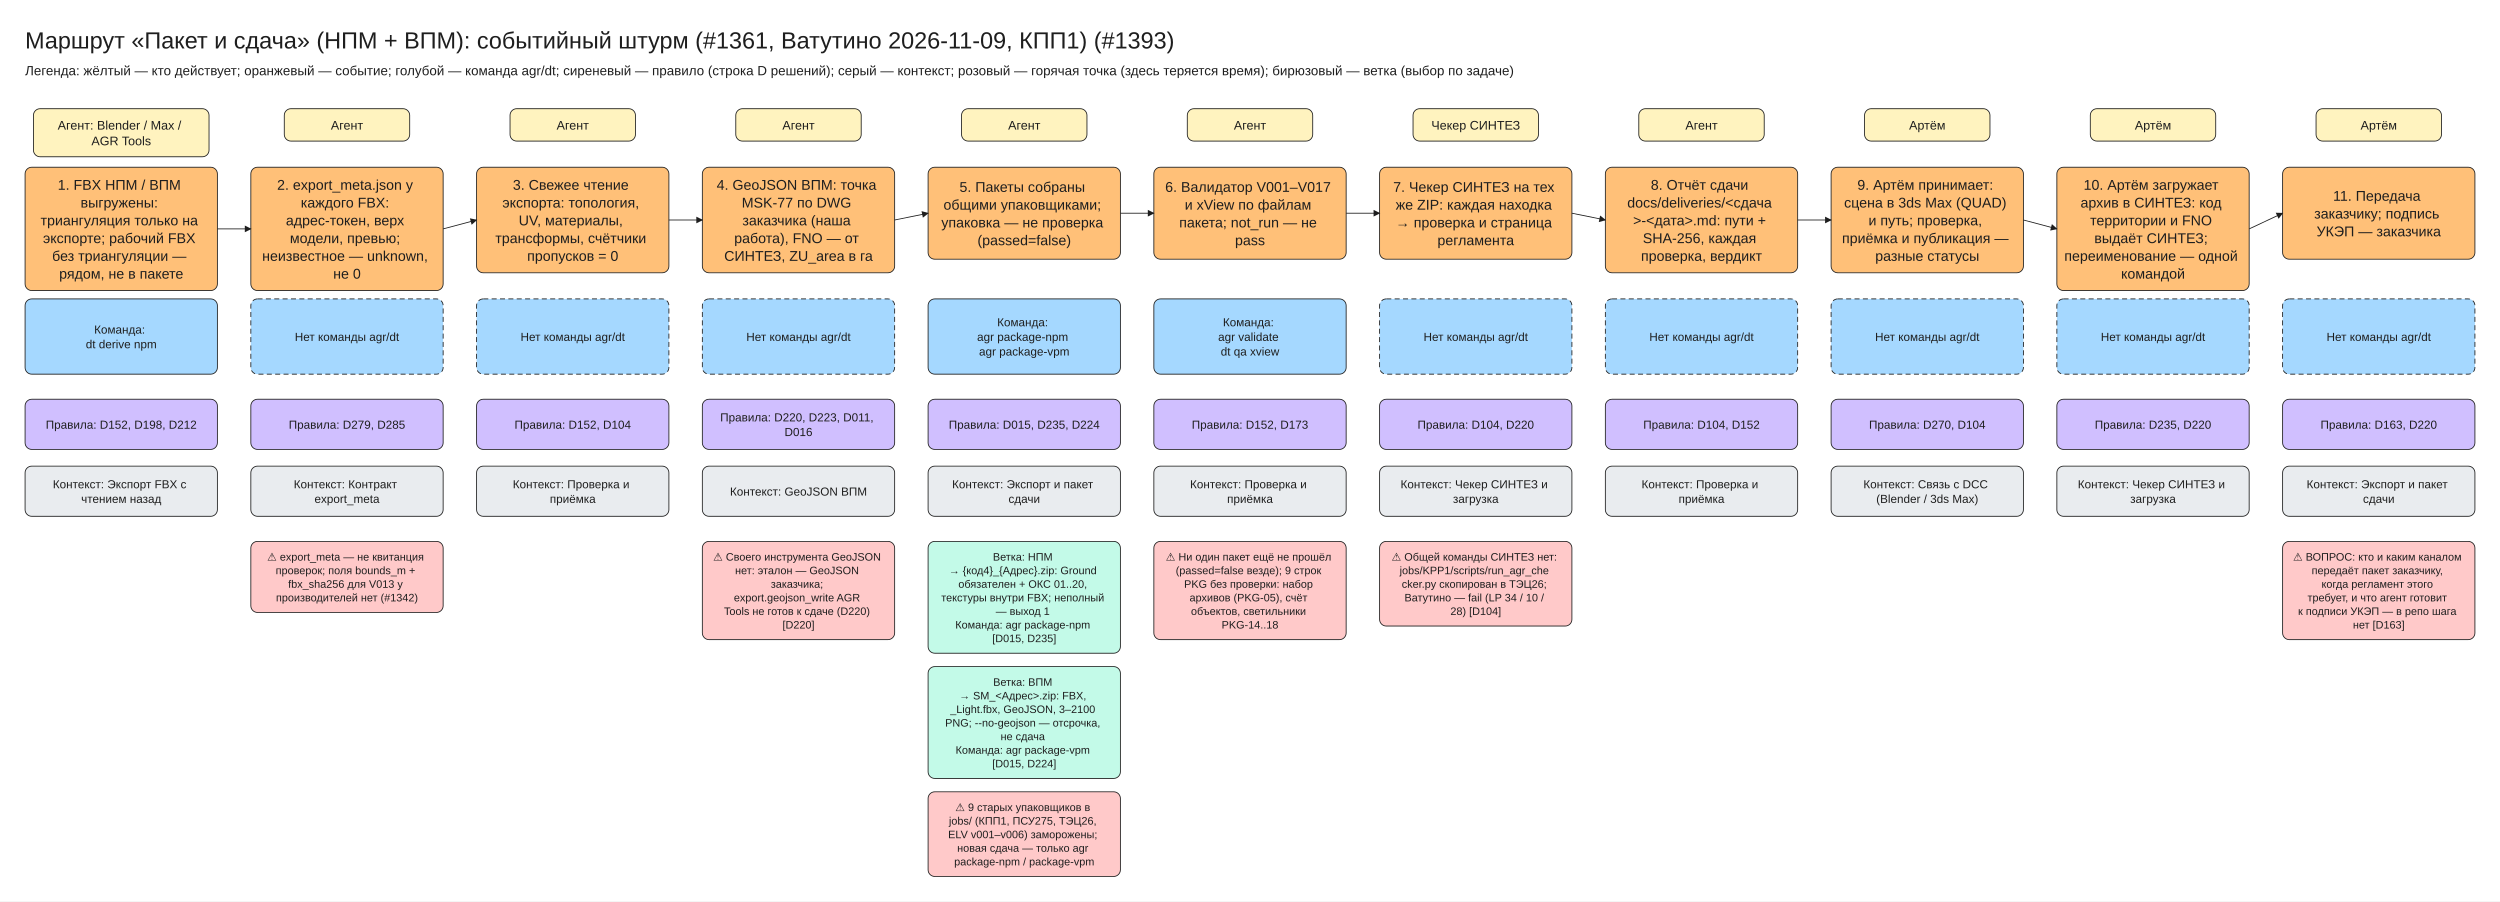
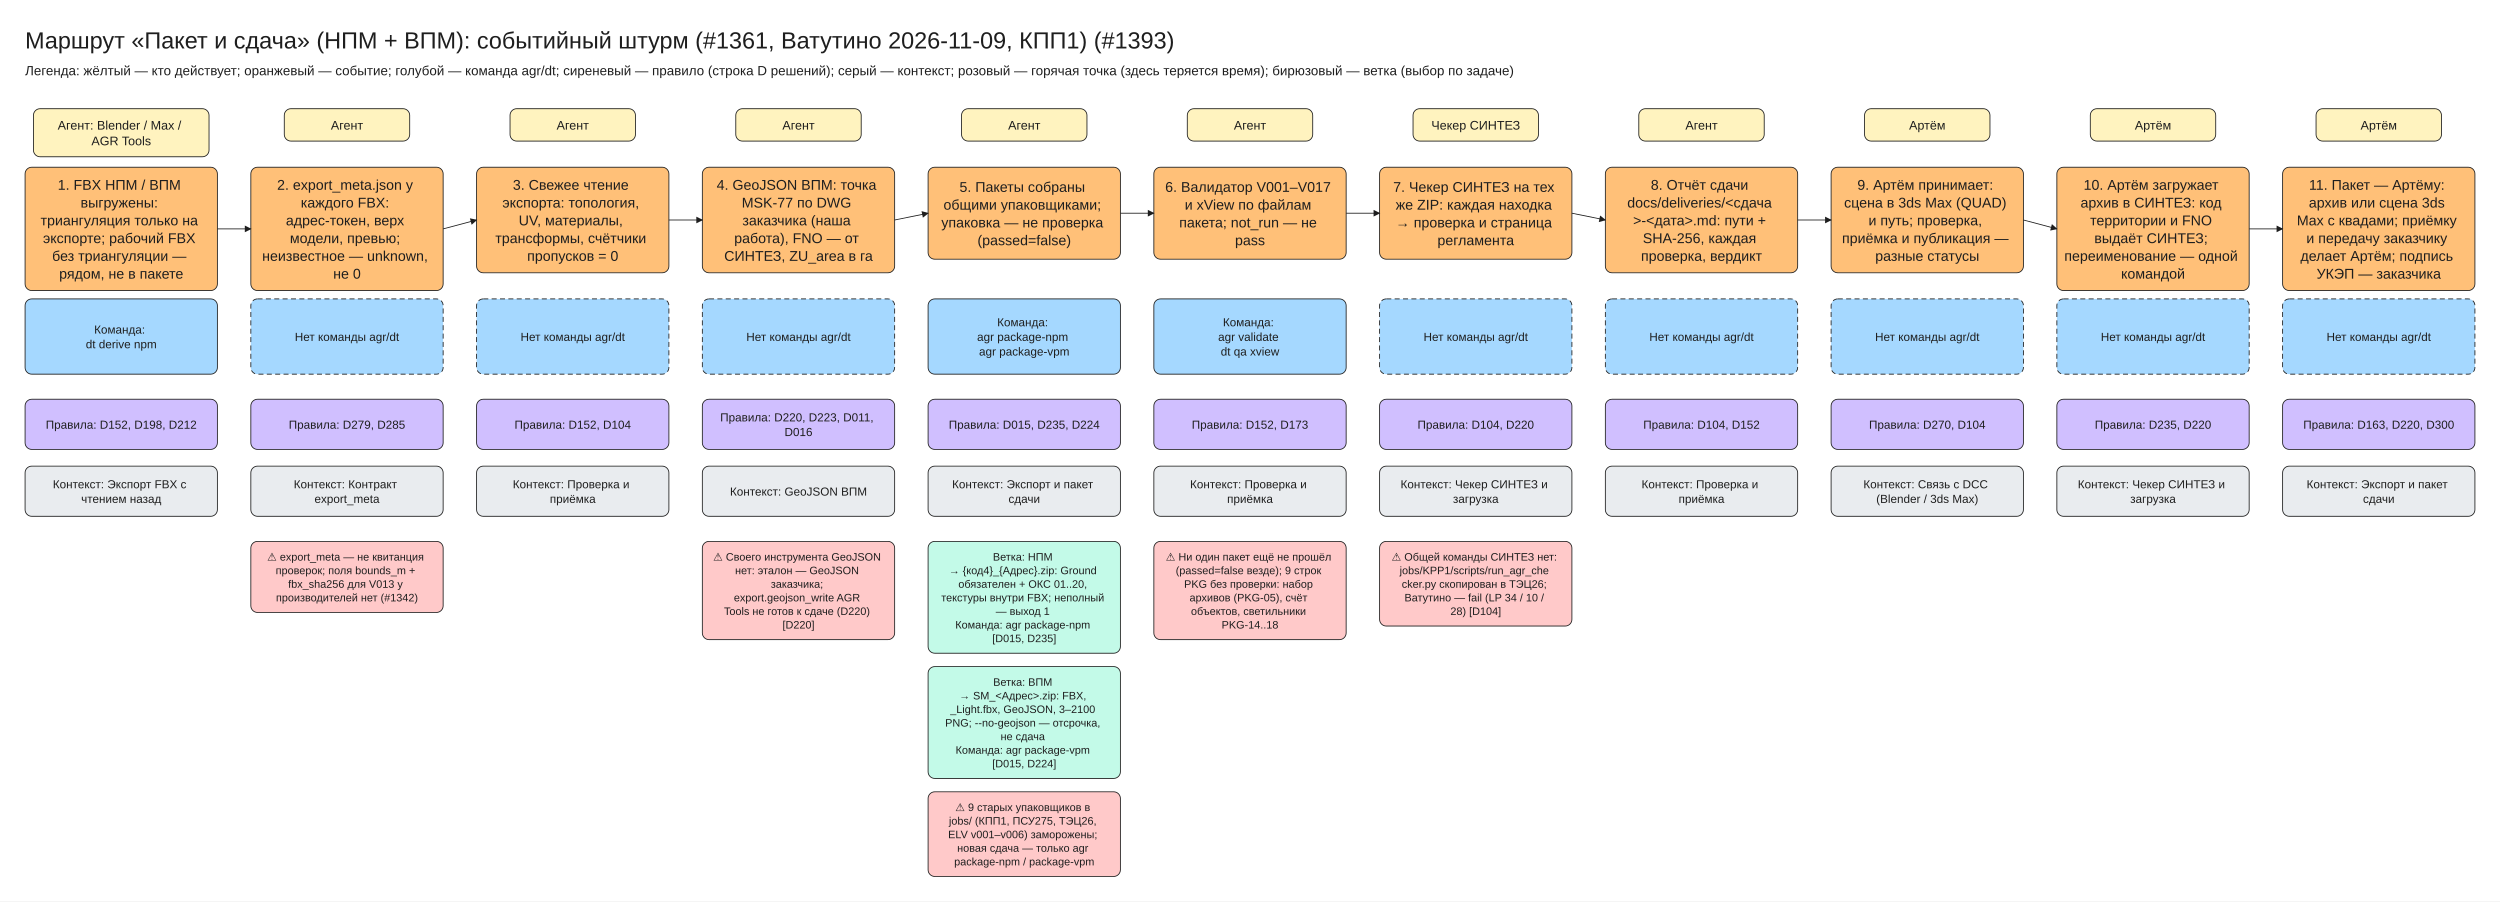
<svg xmlns="http://www.w3.org/2000/svg" viewBox="10 -30 2990 1078" width="2990" height="1078" font-family="Segoe UI, Arial, sans-serif">
  <defs>
    <marker id="arrow" viewBox="0 0 10 10" refX="9" refY="5" markerWidth="8" markerHeight="8" orient="auto-start-reverse">
      <path d="M0,0 L10,5 L0,10 z" fill="#1e1e1e" />
    </marker>
  </defs>
  <rect x="10" y="-30" width="2990" height="1078" fill="#ffffff" />
  <rect x="50" y="100" width="210" height="57.5" rx="8" fill="#fff3bf" stroke="#1e1e1e" />
  <rect x="40" y="170" width="230" height="147.5" rx="8" fill="#ffc078" stroke="#1e1e1e" />
  <rect x="40" y="327.5" width="230" height="90" rx="8" fill="#a5d8ff" stroke="#1e1e1e" />
  <rect x="40" y="447.5" width="230" height="60" rx="8" fill="#d0bfff" stroke="#1e1e1e" />
  <rect x="40" y="527.5" width="230" height="60" rx="8" fill="#e9ecef" stroke="#1e1e1e" />
  <rect x="350" y="100" width="150" height="38.75" rx="8" fill="#fff3bf" stroke="#1e1e1e" />
  <rect x="310" y="170" width="230" height="147.5" rx="8" fill="#ffc078" stroke="#1e1e1e" />
  <line x1="270" y1="243.75" x2="310" y2="243.75" stroke="#1e1e1e" marker-end="url(#arrow)" />
  <rect x="310" y="327.5" width="230" height="90" rx="8" fill="#a5d8ff" stroke="#1e1e1e" stroke-dasharray="6 4" />
  <rect x="310" y="447.5" width="230" height="60" rx="8" fill="#d0bfff" stroke="#1e1e1e" />
  <rect x="310" y="527.5" width="230" height="60" rx="8" fill="#e9ecef" stroke="#1e1e1e" />
  <rect x="310" y="617.5" width="230" height="85.0" rx="8" fill="#ffc9c9" stroke="#1e1e1e" />
  <rect x="620" y="100" width="150" height="38.75" rx="8" fill="#fff3bf" stroke="#1e1e1e" />
  <rect x="580" y="170" width="230" height="126.25" rx="8" fill="#ffc078" stroke="#1e1e1e" />
  <line x1="540" y1="243.75" x2="580" y2="233.13" stroke="#1e1e1e" marker-end="url(#arrow)" />
  <rect x="580" y="327.5" width="230" height="90" rx="8" fill="#a5d8ff" stroke="#1e1e1e" stroke-dasharray="6 4" />
  <rect x="580" y="447.5" width="230" height="60" rx="8" fill="#d0bfff" stroke="#1e1e1e" />
  <rect x="580" y="527.5" width="230" height="60" rx="8" fill="#e9ecef" stroke="#1e1e1e" />
  <rect x="890" y="100" width="150" height="38.75" rx="8" fill="#fff3bf" stroke="#1e1e1e" />
  <rect x="850" y="170" width="230" height="126.25" rx="8" fill="#ffc078" stroke="#1e1e1e" />
  <line x1="810" y1="233.12" x2="850" y2="233.12" stroke="#1e1e1e" marker-end="url(#arrow)" />
  <rect x="850" y="327.5" width="230" height="90" rx="8" fill="#a5d8ff" stroke="#1e1e1e" stroke-dasharray="6 4" />
  <rect x="850" y="447.5" width="230" height="60" rx="8" fill="#d0bfff" stroke="#1e1e1e" />
  <rect x="850" y="527.5" width="230" height="60" rx="8" fill="#e9ecef" stroke="#1e1e1e" />
  <rect x="850" y="617.5" width="230" height="117.5" rx="8" fill="#ffc9c9" stroke="#1e1e1e" />
  <rect x="1160" y="100" width="150" height="38.75" rx="8" fill="#fff3bf" stroke="#1e1e1e" />
  <rect x="1120" y="170" width="230" height="110" rx="8" fill="#ffc078" stroke="#1e1e1e" />
  <line x1="1080" y1="233.12" x2="1120" y2="225.0" stroke="#1e1e1e" marker-end="url(#arrow)" />
  <rect x="1120" y="327.5" width="230" height="90" rx="8" fill="#a5d8ff" stroke="#1e1e1e" />
  <rect x="1120" y="447.5" width="230" height="60" rx="8" fill="#d0bfff" stroke="#1e1e1e" />
  <rect x="1120" y="527.5" width="230" height="60" rx="8" fill="#e9ecef" stroke="#1e1e1e" />
  <rect x="1120" y="617.5" width="230" height="133.75" rx="8" fill="#c3fae8" stroke="#1e1e1e" />
  <rect x="1120" y="767.25" width="230" height="133.75" rx="8" fill="#c3fae8" stroke="#1e1e1e" />
  <rect x="1120" y="917.0" width="230" height="101.25" rx="8" fill="#ffc9c9" stroke="#1e1e1e" />
  <rect x="1430" y="100" width="150" height="38.75" rx="8" fill="#fff3bf" stroke="#1e1e1e" />
  <rect x="1390" y="170" width="230" height="110" rx="8" fill="#ffc078" stroke="#1e1e1e" />
  <line x1="1350" y1="225.0" x2="1390" y2="225.0" stroke="#1e1e1e" marker-end="url(#arrow)" />
  <rect x="1390" y="327.5" width="230" height="90" rx="8" fill="#a5d8ff" stroke="#1e1e1e" />
  <rect x="1390" y="447.5" width="230" height="60" rx="8" fill="#d0bfff" stroke="#1e1e1e" />
  <rect x="1390" y="527.5" width="230" height="60" rx="8" fill="#e9ecef" stroke="#1e1e1e" />
  <rect x="1390" y="617.5" width="230" height="117.5" rx="8" fill="#ffc9c9" stroke="#1e1e1e" />
  <rect x="1700" y="100" width="150" height="38.75" rx="8" fill="#fff3bf" stroke="#1e1e1e" />
  <rect x="1660" y="170" width="230" height="110" rx="8" fill="#ffc078" stroke="#1e1e1e" />
  <line x1="1620" y1="225.0" x2="1660" y2="225.0" stroke="#1e1e1e" marker-end="url(#arrow)" />
  <rect x="1660" y="327.5" width="230" height="90" rx="8" fill="#a5d8ff" stroke="#1e1e1e" stroke-dasharray="6 4" />
  <rect x="1660" y="447.5" width="230" height="60" rx="8" fill="#d0bfff" stroke="#1e1e1e" />
  <rect x="1660" y="527.5" width="230" height="60" rx="8" fill="#e9ecef" stroke="#1e1e1e" />
  <rect x="1660" y="617.5" width="230" height="101.25" rx="8" fill="#ffc9c9" stroke="#1e1e1e" />
  <rect x="1970" y="100" width="150" height="38.75" rx="8" fill="#fff3bf" stroke="#1e1e1e" />
  <rect x="1930" y="170" width="230" height="126.25" rx="8" fill="#ffc078" stroke="#1e1e1e" />
  <line x1="1890" y1="225.0" x2="1930" y2="233.12" stroke="#1e1e1e" marker-end="url(#arrow)" />
  <rect x="1930" y="327.5" width="230" height="90" rx="8" fill="#a5d8ff" stroke="#1e1e1e" stroke-dasharray="6 4" />
  <rect x="1930" y="447.5" width="230" height="60" rx="8" fill="#d0bfff" stroke="#1e1e1e" />
  <rect x="1930" y="527.5" width="230" height="60" rx="8" fill="#e9ecef" stroke="#1e1e1e" />
  <rect x="2240" y="100" width="150" height="38.75" rx="8" fill="#fff3bf" stroke="#1e1e1e" />
  <rect x="2200" y="170" width="230" height="126.25" rx="8" fill="#ffc078" stroke="#1e1e1e" />
  <line x1="2160" y1="233.12" x2="2200" y2="233.12" stroke="#1e1e1e" marker-end="url(#arrow)" />
  <rect x="2200" y="327.5" width="230" height="90" rx="8" fill="#a5d8ff" stroke="#1e1e1e" stroke-dasharray="6 4" />
  <rect x="2200" y="447.5" width="230" height="60" rx="8" fill="#d0bfff" stroke="#1e1e1e" />
  <rect x="2200" y="527.5" width="230" height="60" rx="8" fill="#e9ecef" stroke="#1e1e1e" />
  <rect x="2510" y="100" width="150" height="38.75" rx="8" fill="#fff3bf" stroke="#1e1e1e" />
  <rect x="2470" y="170" width="230" height="147.5" rx="8" fill="#ffc078" stroke="#1e1e1e" />
  <line x1="2430" y1="233.12" x2="2470" y2="243.74" stroke="#1e1e1e" marker-end="url(#arrow)" />
  <rect x="2470" y="327.5" width="230" height="90" rx="8" fill="#a5d8ff" stroke="#1e1e1e" stroke-dasharray="6 4" />
  <rect x="2470" y="447.5" width="230" height="60" rx="8" fill="#d0bfff" stroke="#1e1e1e" />
  <rect x="2470" y="527.5" width="230" height="60" rx="8" fill="#e9ecef" stroke="#1e1e1e" />
  <rect x="2780" y="100" width="150" height="38.75" rx="8" fill="#fff3bf" stroke="#1e1e1e" />
-   <rect x="2740" y="170" width="230" height="110" rx="8" fill="#ffc078" stroke="#1e1e1e" />
-   <line x1="2700" y1="243.75" x2="2740" y2="225.0" stroke="#1e1e1e" marker-end="url(#arrow)" />
+   <rect x="2740" y="170" width="230" height="147.5" rx="8" fill="#ffc078" stroke="#1e1e1e" />
+   <line x1="2700" y1="243.75" x2="2740" y2="243.75" stroke="#1e1e1e" marker-end="url(#arrow)" />
  <rect x="2740" y="327.5" width="230" height="90" rx="8" fill="#a5d8ff" stroke="#1e1e1e" stroke-dasharray="6 4" />
  <rect x="2740" y="447.5" width="230" height="60" rx="8" fill="#d0bfff" stroke="#1e1e1e" />
  <rect x="2740" y="527.5" width="230" height="60" rx="8" fill="#e9ecef" stroke="#1e1e1e" />
-   <rect x="2740" y="617.5" width="230" height="117.5" rx="8" fill="#ffc9c9" stroke="#1e1e1e" />
  <text x="40" y="0" font-size="28" text-anchor="start" fill="#1e1e1e">
    <tspan x="40" dy="28">Маршрут «Пакет и сдача» (НПМ + ВПМ): событийный штурм (#1361, Ватутино 2026-11-09, КПП1) (#1393)</tspan>
  </text>
  <text x="40" y="44" font-size="16" text-anchor="start" fill="#1e1e1e">
    <tspan x="40" dy="16">Легенда: жёлтый — кто действует; оранжевый — событие; голубой — команда agr/dt; сиреневый — правило (строка D решений); серый — контекст; розовый — горячая точка (здесь теряется время); бирюзовый — ветка (выбор по задаче)</tspan>
  </text>
  <text x="155.0" y="110.0" font-size="15" text-anchor="middle" fill="#1e1e1e">
    <tspan x="155.0" dy="15">Агент: Blender / Max /</tspan>
    <tspan x="155.0" dy="18.75">AGR Tools</tspan>
  </text>
  <text x="155.0" y="180.0" font-size="17" text-anchor="middle" fill="#1e1e1e">
    <tspan x="155.0" dy="17">1. FBX НПМ / ВПМ</tspan>
    <tspan x="155.0" dy="21.25">выгружены:</tspan>
    <tspan x="155.0" dy="21.25">триангуляция только на</tspan>
    <tspan x="155.0" dy="21.25">экспорте; рабочий FBX</tspan>
    <tspan x="155.0" dy="21.25">без триангуляции —</tspan>
    <tspan x="155.0" dy="21.25">рядом, не в пакете</tspan>
  </text>
  <text x="155.0" y="355.0" font-size="14" text-anchor="middle" fill="#1e1e1e">
    <tspan x="155.0" dy="14">Команда:</tspan>
    <tspan x="155.0" dy="17.5">dt derive npm</tspan>
  </text>
  <text x="155.0" y="468.75" font-size="14" text-anchor="middle" fill="#1e1e1e">
    <tspan x="155.0" dy="14">Правила: D152, D198, D212</tspan>
  </text>
  <text x="155.0" y="540.0" font-size="14" text-anchor="middle" fill="#1e1e1e">
    <tspan x="155.0" dy="14">Контекст: Экспорт FBX с</tspan>
    <tspan x="155.0" dy="17.5">чтением назад</tspan>
  </text>
  <text x="425.0" y="110.0" font-size="15" text-anchor="middle" fill="#1e1e1e">
    <tspan x="425.0" dy="15">Агент</tspan>
  </text>
  <text x="425.0" y="180.0" font-size="17" text-anchor="middle" fill="#1e1e1e">
    <tspan x="425.0" dy="17">2. export_meta.json у</tspan>
    <tspan x="425.0" dy="21.25">каждого FBX:</tspan>
    <tspan x="425.0" dy="21.25">адрес-токен, верх</tspan>
    <tspan x="425.0" dy="21.25">модели, превью;</tspan>
    <tspan x="425.0" dy="21.25">неизвестное — unknown,</tspan>
    <tspan x="425.0" dy="21.25">не 0</tspan>
  </text>
  <text x="425.0" y="363.75" font-size="14" text-anchor="middle" fill="#1e1e1e">
    <tspan x="425.0" dy="14">Нет команды agr/dt</tspan>
  </text>
  <text x="425.0" y="468.75" font-size="14" text-anchor="middle" fill="#1e1e1e">
    <tspan x="425.0" dy="14">Правила: D279, D285</tspan>
  </text>
  <text x="425.0" y="540.0" font-size="14" text-anchor="middle" fill="#1e1e1e">
    <tspan x="425.0" dy="14">Контекст: Контракт</tspan>
    <tspan x="425.0" dy="17.5">export_meta</tspan>
  </text>
  <text x="425.0" y="627.5" font-size="13" text-anchor="middle" fill="#1e1e1e">
    <tspan x="425.0" dy="13">⚠ export_meta — не квитанция</tspan>
    <tspan x="425.0" dy="16.25">проверок; поля bounds_m +</tspan>
    <tspan x="425.0" dy="16.25">fbx_sha256 для V013 у</tspan>
    <tspan x="425.0" dy="16.25">производителей нет (#1342)</tspan>
  </text>
  <text x="695.0" y="110.0" font-size="15" text-anchor="middle" fill="#1e1e1e">
    <tspan x="695.0" dy="15">Агент</tspan>
  </text>
  <text x="695.0" y="180.0" font-size="17" text-anchor="middle" fill="#1e1e1e">
    <tspan x="695.0" dy="17">3. Свежее чтение</tspan>
    <tspan x="695.0" dy="21.25">экспорта: топология,</tspan>
    <tspan x="695.0" dy="21.25">UV, материалы,</tspan>
    <tspan x="695.0" dy="21.25">трансформы, счётчики</tspan>
    <tspan x="695.0" dy="21.25">пропусков = 0</tspan>
  </text>
  <text x="695.0" y="363.75" font-size="14" text-anchor="middle" fill="#1e1e1e">
    <tspan x="695.0" dy="14">Нет команды agr/dt</tspan>
  </text>
  <text x="695.0" y="468.75" font-size="14" text-anchor="middle" fill="#1e1e1e">
    <tspan x="695.0" dy="14">Правила: D152, D104</tspan>
  </text>
  <text x="695.0" y="540.0" font-size="14" text-anchor="middle" fill="#1e1e1e">
    <tspan x="695.0" dy="14">Контекст: Проверка и</tspan>
    <tspan x="695.0" dy="17.5">приёмка</tspan>
  </text>
  <text x="965.0" y="110.0" font-size="15" text-anchor="middle" fill="#1e1e1e">
    <tspan x="965.0" dy="15">Агент</tspan>
  </text>
  <text x="965.0" y="180.0" font-size="17" text-anchor="middle" fill="#1e1e1e">
    <tspan x="965.0" dy="17">4. GeoJSON ВПМ: точка</tspan>
    <tspan x="965.0" dy="21.25">MSK-77 по DWG</tspan>
    <tspan x="965.0" dy="21.25">заказчика (наша</tspan>
    <tspan x="965.0" dy="21.25">работа), FNO — от</tspan>
    <tspan x="965.0" dy="21.25">СИНТЕЗ, ZU_area в га</tspan>
  </text>
  <text x="965.0" y="363.75" font-size="14" text-anchor="middle" fill="#1e1e1e">
    <tspan x="965.0" dy="14">Нет команды agr/dt</tspan>
  </text>
  <text x="965.0" y="460.0" font-size="14" text-anchor="middle" fill="#1e1e1e">
    <tspan x="965.0" dy="14">Правила: D220, D223, D011,</tspan>
    <tspan x="965.0" dy="17.5">D016</tspan>
  </text>
  <text x="965.0" y="548.75" font-size="14" text-anchor="middle" fill="#1e1e1e">
    <tspan x="965.0" dy="14">Контекст: GeoJSON ВПМ</tspan>
  </text>
  <text x="965.0" y="627.5" font-size="13" text-anchor="middle" fill="#1e1e1e">
    <tspan x="965.0" dy="13">⚠ Своего инструмента GeoJSON</tspan>
    <tspan x="965.0" dy="16.25">нет: эталон — GeoJSON</tspan>
    <tspan x="965.0" dy="16.25">заказчика;</tspan>
    <tspan x="965.0" dy="16.25">export.geojson_write AGR</tspan>
    <tspan x="965.0" dy="16.25">Tools не готов к сдаче (D220)</tspan>
    <tspan x="965.0" dy="16.25">[D220]</tspan>
  </text>
  <text x="1235.0" y="110.0" font-size="15" text-anchor="middle" fill="#1e1e1e">
    <tspan x="1235.0" dy="15">Агент</tspan>
  </text>
  <text x="1235.0" y="182.5" font-size="17" text-anchor="middle" fill="#1e1e1e">
    <tspan x="1235.0" dy="17">5. Пакеты собраны</tspan>
    <tspan x="1235.0" dy="21.25">общими упаковщиками;</tspan>
    <tspan x="1235.0" dy="21.25">упаковка — не проверка</tspan>
    <tspan x="1235.0" dy="21.25">(passed=false)</tspan>
  </text>
  <text x="1235.0" y="346.25" font-size="14" text-anchor="middle" fill="#1e1e1e">
    <tspan x="1235.0" dy="14">Команда:</tspan>
    <tspan x="1235.0" dy="17.5">agr package-npm</tspan>
    <tspan x="1235.0" dy="17.5">agr package-vpm</tspan>
  </text>
  <text x="1235.0" y="468.75" font-size="14" text-anchor="middle" fill="#1e1e1e">
    <tspan x="1235.0" dy="14">Правила: D015, D235, D224</tspan>
  </text>
  <text x="1235.0" y="540.0" font-size="14" text-anchor="middle" fill="#1e1e1e">
    <tspan x="1235.0" dy="14">Контекст: Экспорт и пакет</tspan>
    <tspan x="1235.0" dy="17.5">сдачи</tspan>
  </text>
  <text x="1235.0" y="627.5" font-size="13" text-anchor="middle" fill="#1e1e1e">
    <tspan x="1235.0" dy="13">Ветка: НПМ</tspan>
    <tspan x="1235.0" dy="16.25">→ {код4}_{Адрес}.zip: Ground</tspan>
    <tspan x="1235.0" dy="16.25">обязателен + ОКС 01..20,</tspan>
    <tspan x="1235.0" dy="16.25">текстуры внутри FBX; неполный</tspan>
    <tspan x="1235.0" dy="16.25">— выход 1</tspan>
    <tspan x="1235.0" dy="16.25">Команда: agr package-npm</tspan>
    <tspan x="1235.0" dy="16.25">[D015, D235]</tspan>
  </text>
  <text x="1235.0" y="777.25" font-size="13" text-anchor="middle" fill="#1e1e1e">
    <tspan x="1235.0" dy="13">Ветка: ВПМ</tspan>
    <tspan x="1235.0" dy="16.25">→ SM_&lt;Адрес&gt;.zip: FBX,</tspan>
    <tspan x="1235.0" dy="16.25">_Light.fbx, GeoJSON, 3–2100</tspan>
    <tspan x="1235.0" dy="16.25">PNG; --no-geojson — отсрочка,</tspan>
    <tspan x="1235.0" dy="16.25">не сдача</tspan>
    <tspan x="1235.0" dy="16.25">Команда: agr package-vpm</tspan>
    <tspan x="1235.0" dy="16.25">[D015, D224]</tspan>
  </text>
  <text x="1235.0" y="927.0" font-size="13" text-anchor="middle" fill="#1e1e1e">
    <tspan x="1235.0" dy="13">⚠ 9 старых упаковщиков в</tspan>
    <tspan x="1235.0" dy="16.25">jobs/ (КПП1, ПСУ275, ТЭЦ26,</tspan>
    <tspan x="1235.0" dy="16.25">ELV v001–v006) заморожены;</tspan>
    <tspan x="1235.0" dy="16.25">новая сдача — только agr</tspan>
    <tspan x="1235.0" dy="16.25">package-npm / package-vpm</tspan>
  </text>
  <text x="1505.0" y="110.0" font-size="15" text-anchor="middle" fill="#1e1e1e">
    <tspan x="1505.0" dy="15">Агент</tspan>
  </text>
  <text x="1505.0" y="182.5" font-size="17" text-anchor="middle" fill="#1e1e1e">
    <tspan x="1505.0" dy="17">6. Валидатор V001–V017</tspan>
    <tspan x="1505.0" dy="21.25">и xView по файлам</tspan>
    <tspan x="1505.0" dy="21.25">пакета; not_run — не</tspan>
    <tspan x="1505.0" dy="21.25">pass</tspan>
  </text>
  <text x="1505.0" y="346.25" font-size="14" text-anchor="middle" fill="#1e1e1e">
    <tspan x="1505.0" dy="14">Команда:</tspan>
    <tspan x="1505.0" dy="17.5">agr validate</tspan>
    <tspan x="1505.0" dy="17.5">dt qa xview</tspan>
  </text>
  <text x="1505.0" y="468.75" font-size="14" text-anchor="middle" fill="#1e1e1e">
    <tspan x="1505.0" dy="14">Правила: D152, D173</tspan>
  </text>
  <text x="1505.0" y="540.0" font-size="14" text-anchor="middle" fill="#1e1e1e">
    <tspan x="1505.0" dy="14">Контекст: Проверка и</tspan>
    <tspan x="1505.0" dy="17.5">приёмка</tspan>
  </text>
  <text x="1505.0" y="627.5" font-size="13" text-anchor="middle" fill="#1e1e1e">
    <tspan x="1505.0" dy="13">⚠ Ни один пакет ещё не прошёл</tspan>
    <tspan x="1505.0" dy="16.25">(passed=false везде); 9 строк</tspan>
    <tspan x="1505.0" dy="16.25">PKG без проверки: набор</tspan>
    <tspan x="1505.0" dy="16.25">архивов (PKG-05), счёт</tspan>
    <tspan x="1505.0" dy="16.25">объектов, светильники</tspan>
    <tspan x="1505.0" dy="16.25">PKG-14..18</tspan>
  </text>
  <text x="1775.0" y="110.0" font-size="15" text-anchor="middle" fill="#1e1e1e">
    <tspan x="1775.0" dy="15">Чекер СИНТЕЗ</tspan>
  </text>
  <text x="1775.0" y="182.5" font-size="17" text-anchor="middle" fill="#1e1e1e">
    <tspan x="1775.0" dy="17">7. Чекер СИНТЕЗ на тех</tspan>
    <tspan x="1775.0" dy="21.25">же ZIP: каждая находка</tspan>
    <tspan x="1775.0" dy="21.25">→ проверка и страница</tspan>
    <tspan x="1775.0" dy="21.25">регламента</tspan>
  </text>
  <text x="1775.0" y="363.75" font-size="14" text-anchor="middle" fill="#1e1e1e">
    <tspan x="1775.0" dy="14">Нет команды agr/dt</tspan>
  </text>
  <text x="1775.0" y="468.75" font-size="14" text-anchor="middle" fill="#1e1e1e">
    <tspan x="1775.0" dy="14">Правила: D104, D220</tspan>
  </text>
  <text x="1775.0" y="540.0" font-size="14" text-anchor="middle" fill="#1e1e1e">
    <tspan x="1775.0" dy="14">Контекст: Чекер СИНТЕЗ и</tspan>
    <tspan x="1775.0" dy="17.5">загрузка</tspan>
  </text>
  <text x="1775.0" y="627.5" font-size="13" text-anchor="middle" fill="#1e1e1e">
    <tspan x="1775.0" dy="13">⚠ Общей команды СИНТЕЗ нет:</tspan>
    <tspan x="1775.0" dy="16.25">jobs/KPP1/scripts/run_agr_che</tspan>
    <tspan x="1775.0" dy="16.25">cker.py скопирован в ТЭЦ26;</tspan>
    <tspan x="1775.0" dy="16.25">Ватутино — fail (LP 34 / 10 /</tspan>
    <tspan x="1775.0" dy="16.25">28) [D104]</tspan>
  </text>
  <text x="2045.0" y="110.0" font-size="15" text-anchor="middle" fill="#1e1e1e">
    <tspan x="2045.0" dy="15">Агент</tspan>
  </text>
  <text x="2045.0" y="180.0" font-size="17" text-anchor="middle" fill="#1e1e1e">
    <tspan x="2045.0" dy="17">8. Отчёт сдачи</tspan>
    <tspan x="2045.0" dy="21.25">docs/deliveries/&lt;сдача</tspan>
    <tspan x="2045.0" dy="21.25">&gt;-&lt;дата&gt;.md: пути +</tspan>
    <tspan x="2045.0" dy="21.25">SHA-256, каждая</tspan>
    <tspan x="2045.0" dy="21.25">проверка, вердикт</tspan>
  </text>
  <text x="2045.0" y="363.75" font-size="14" text-anchor="middle" fill="#1e1e1e">
    <tspan x="2045.0" dy="14">Нет команды agr/dt</tspan>
  </text>
  <text x="2045.0" y="468.75" font-size="14" text-anchor="middle" fill="#1e1e1e">
    <tspan x="2045.0" dy="14">Правила: D104, D152</tspan>
  </text>
  <text x="2045.0" y="540.0" font-size="14" text-anchor="middle" fill="#1e1e1e">
    <tspan x="2045.0" dy="14">Контекст: Проверка и</tspan>
    <tspan x="2045.0" dy="17.5">приёмка</tspan>
  </text>
  <text x="2315.0" y="110.0" font-size="15" text-anchor="middle" fill="#1e1e1e">
    <tspan x="2315.0" dy="15">Артём</tspan>
  </text>
  <text x="2315.0" y="180.0" font-size="17" text-anchor="middle" fill="#1e1e1e">
    <tspan x="2315.0" dy="17">9. Артём принимает:</tspan>
    <tspan x="2315.0" dy="21.25">сцена в 3ds Max (QUAD)</tspan>
    <tspan x="2315.0" dy="21.25">и путь; проверка,</tspan>
    <tspan x="2315.0" dy="21.25">приёмка и публикация —</tspan>
    <tspan x="2315.0" dy="21.25">разные статусы</tspan>
  </text>
  <text x="2315.0" y="363.75" font-size="14" text-anchor="middle" fill="#1e1e1e">
    <tspan x="2315.0" dy="14">Нет команды agr/dt</tspan>
  </text>
  <text x="2315.0" y="468.75" font-size="14" text-anchor="middle" fill="#1e1e1e">
    <tspan x="2315.0" dy="14">Правила: D270, D104</tspan>
  </text>
  <text x="2315.0" y="540.0" font-size="14" text-anchor="middle" fill="#1e1e1e">
    <tspan x="2315.0" dy="14">Контекст: Связь с DCC</tspan>
    <tspan x="2315.0" dy="17.5">(Blender / 3ds Max)</tspan>
  </text>
  <text x="2585.0" y="110.0" font-size="15" text-anchor="middle" fill="#1e1e1e">
    <tspan x="2585.0" dy="15">Артём</tspan>
  </text>
  <text x="2585.0" y="180.0" font-size="17" text-anchor="middle" fill="#1e1e1e">
    <tspan x="2585.0" dy="17">10. Артём загружает</tspan>
    <tspan x="2585.0" dy="21.25">архив в СИНТЕЗ: код</tspan>
    <tspan x="2585.0" dy="21.25">территории и FNO</tspan>
    <tspan x="2585.0" dy="21.25">выдаёт СИНТЕЗ;</tspan>
    <tspan x="2585.0" dy="21.25">переименование — одной</tspan>
    <tspan x="2585.0" dy="21.25">командой</tspan>
  </text>
  <text x="2585.0" y="363.75" font-size="14" text-anchor="middle" fill="#1e1e1e">
    <tspan x="2585.0" dy="14">Нет команды agr/dt</tspan>
  </text>
  <text x="2585.0" y="468.75" font-size="14" text-anchor="middle" fill="#1e1e1e">
    <tspan x="2585.0" dy="14">Правила: D235, D220</tspan>
  </text>
  <text x="2585.0" y="540.0" font-size="14" text-anchor="middle" fill="#1e1e1e">
    <tspan x="2585.0" dy="14">Контекст: Чекер СИНТЕЗ и</tspan>
    <tspan x="2585.0" dy="17.5">загрузка</tspan>
  </text>
  <text x="2855.0" y="110.0" font-size="15" text-anchor="middle" fill="#1e1e1e">
    <tspan x="2855.0" dy="15">Артём</tspan>
  </text>
-   <text x="2855.0" y="193.12" font-size="17" text-anchor="middle" fill="#1e1e1e">
-     <tspan x="2855.0" dy="17">11. Передача</tspan>
-     <tspan x="2855.0" dy="21.25">заказчику; подпись</tspan>
+   <text x="2855.0" y="180.0" font-size="17" text-anchor="middle" fill="#1e1e1e">
+     <tspan x="2855.0" dy="17">11. Пакет — Артёму:</tspan>
+     <tspan x="2855.0" dy="21.25">архив или сцена 3ds</tspan>
+     <tspan x="2855.0" dy="21.25">Max с квадами; приёмку</tspan>
+     <tspan x="2855.0" dy="21.25">и передачу заказчику</tspan>
+     <tspan x="2855.0" dy="21.25">делает Артём; подпись</tspan>
    <tspan x="2855.0" dy="21.25">УКЭП — заказчика</tspan>
  </text>
  <text x="2855.0" y="363.75" font-size="14" text-anchor="middle" fill="#1e1e1e">
    <tspan x="2855.0" dy="14">Нет команды agr/dt</tspan>
  </text>
  <text x="2855.0" y="468.75" font-size="14" text-anchor="middle" fill="#1e1e1e">
-     <tspan x="2855.0" dy="14">Правила: D163, D220</tspan>
+     <tspan x="2855.0" dy="14">Правила: D163, D220, D300</tspan>
  </text>
  <text x="2855.0" y="540.0" font-size="14" text-anchor="middle" fill="#1e1e1e">
    <tspan x="2855.0" dy="14">Контекст: Экспорт и пакет</tspan>
    <tspan x="2855.0" dy="17.5">сдачи</tspan>
  </text>
-   <text x="2855.0" y="627.5" font-size="13" text-anchor="middle" fill="#1e1e1e">
-     <tspan x="2855.0" dy="13">⚠ ВОПРОС: кто и каким каналом</tspan>
-     <tspan x="2855.0" dy="16.25">передаёт пакет заказчику,</tspan>
-     <tspan x="2855.0" dy="16.25">когда регламент этого</tspan>
-     <tspan x="2855.0" dy="16.25">требует, и что агент готовит</tspan>
-     <tspan x="2855.0" dy="16.25">к подписи УКЭП — в репо шага</tspan>
-     <tspan x="2855.0" dy="16.25">нет [D163]</tspan>
-   </text>
</svg>
